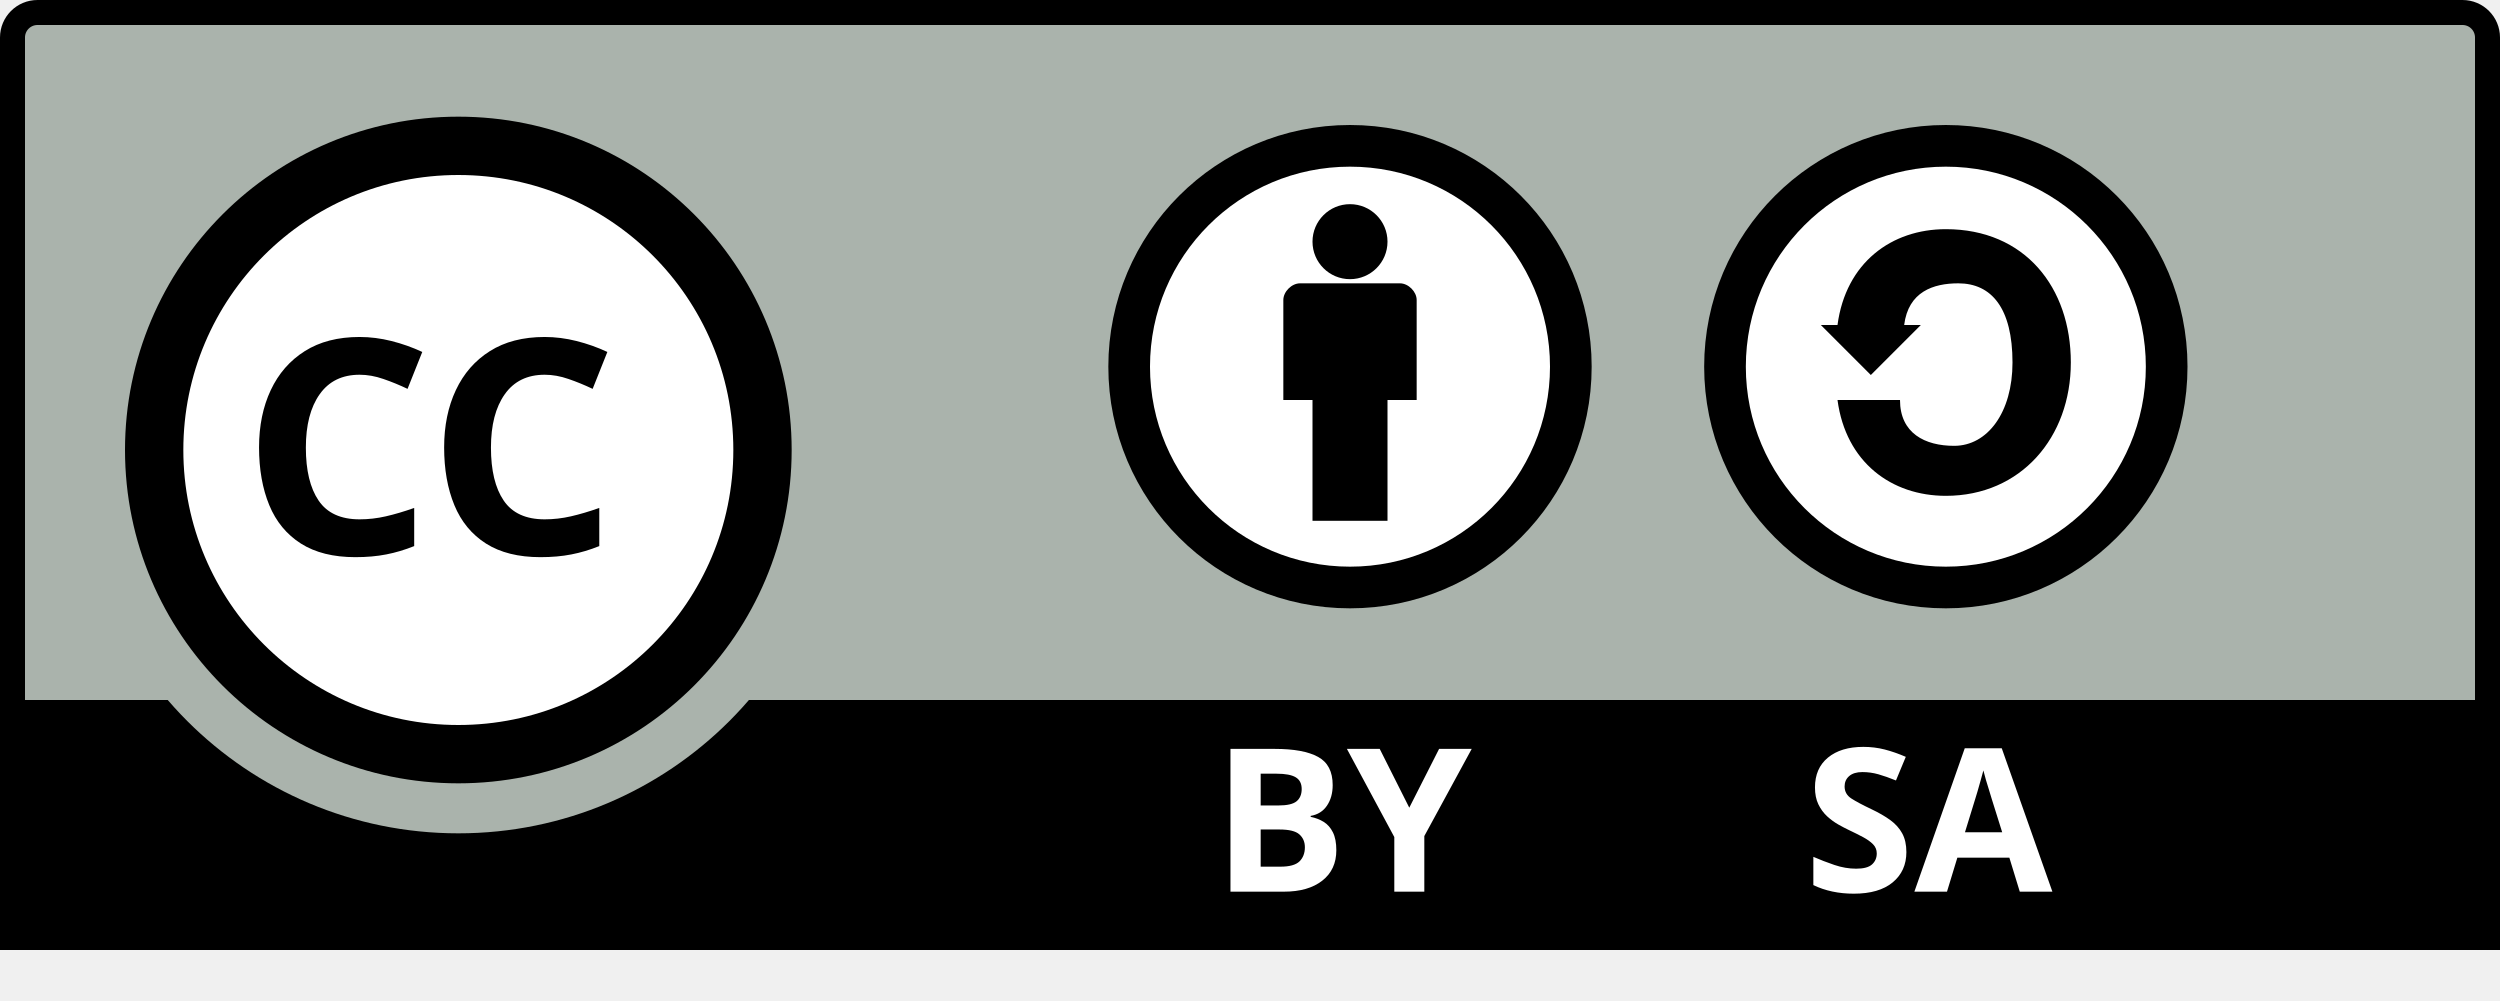
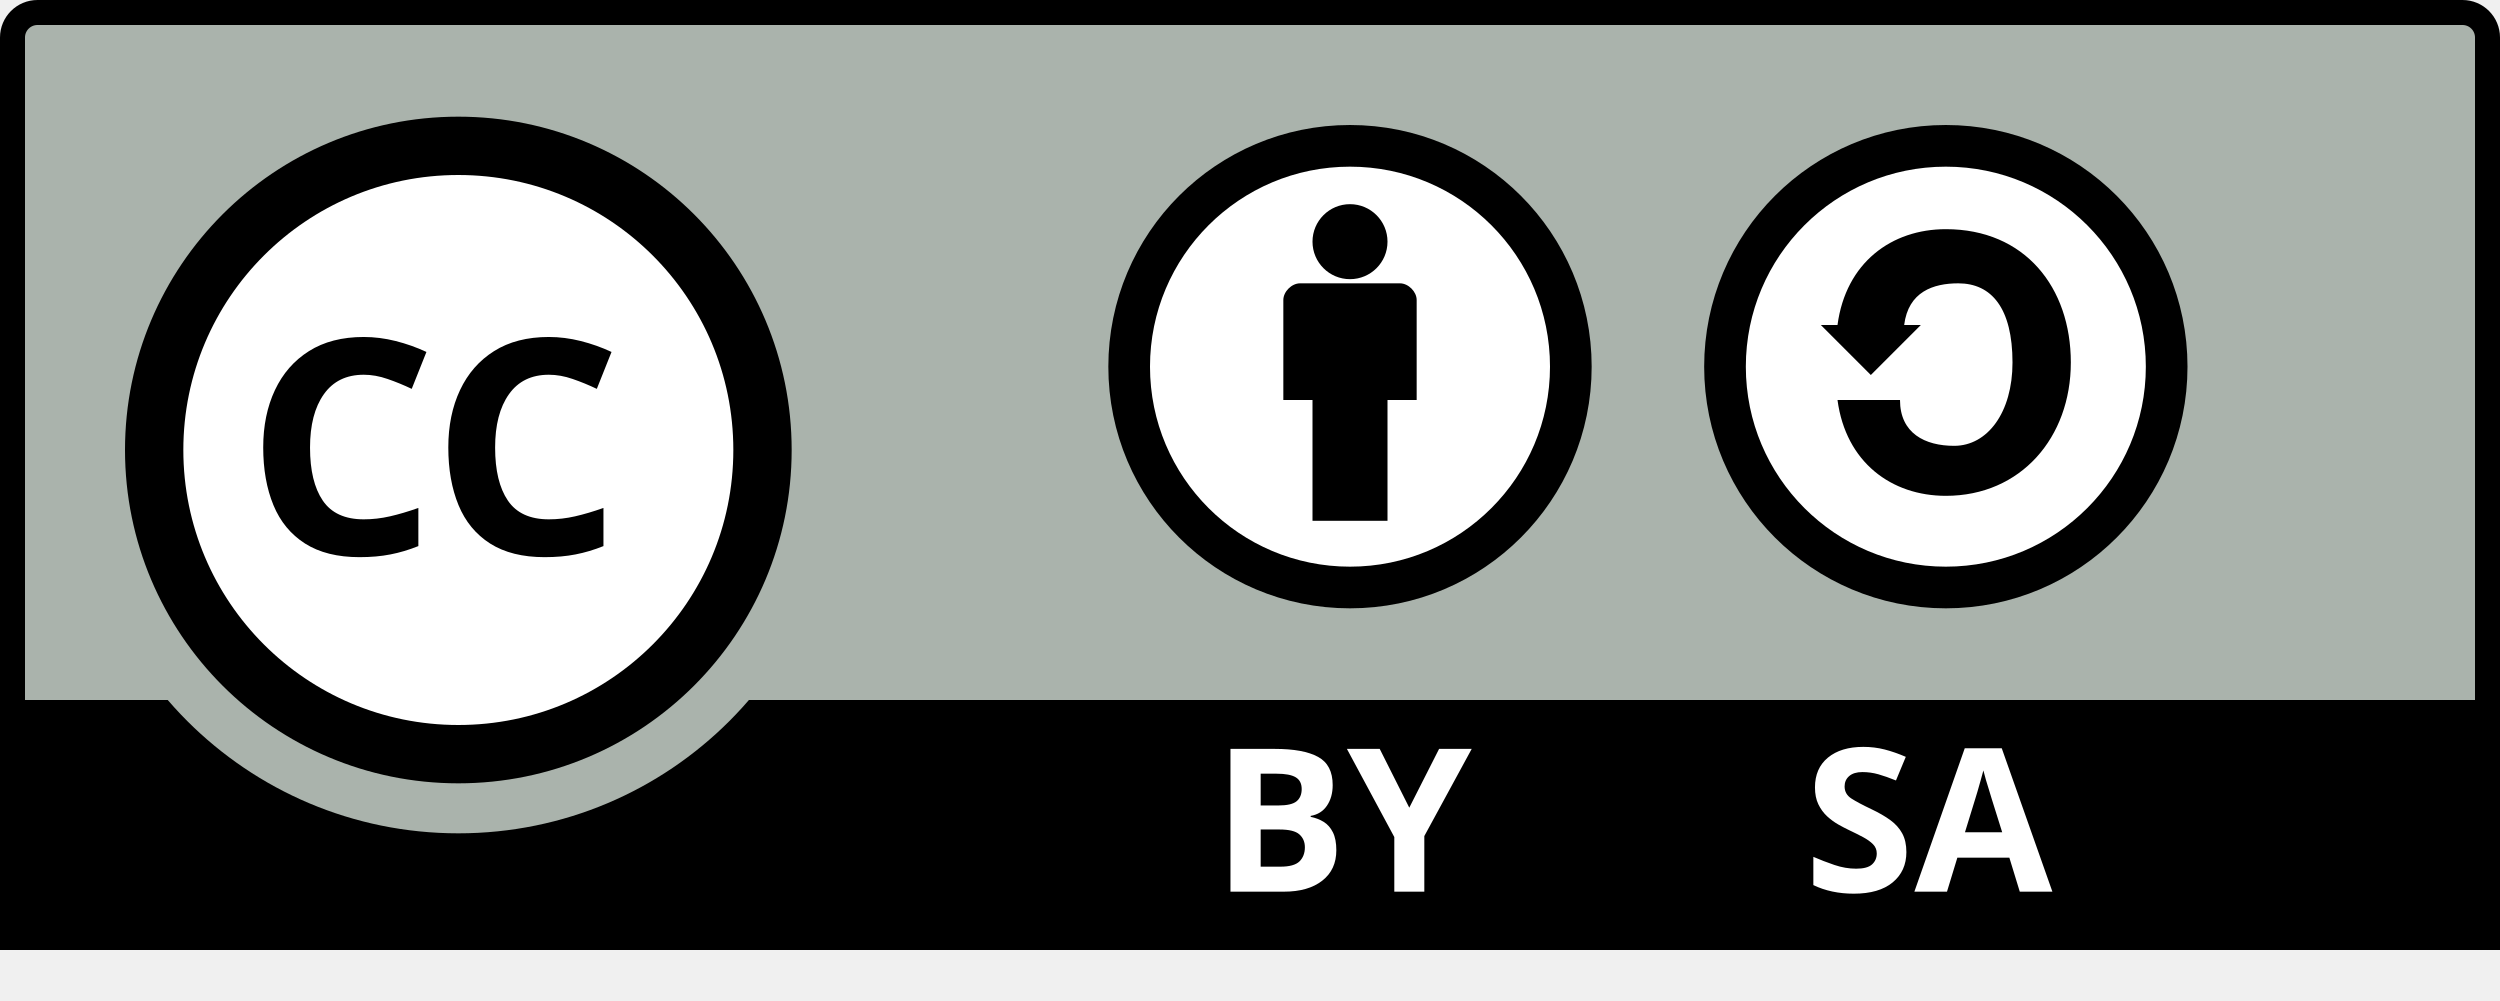
<svg xmlns="http://www.w3.org/2000/svg" viewBox="0 0 600 240" style="font:bold 48px sans-serif">
  <rect x="3" y="3" rx="6" ry="6" width="594" height="202" fill="#AAB3AC" stroke="#000" stroke-width="6" />
  <path d="M0 168h600v60H0z" />
  <circle fill="#AAB3AC" cx="110" cy="108" r="92" />
  <g fill="#FFF" stroke="#000" stroke-width="10">
    <circle cx="110" cy="108" r="73" stroke-width="14" />
    <circle cx="324" cy="88" r="53" />
    <circle cx="467" cy="88" r="53" />
  </g>
  <circle cx="324" cy="58" r="9" />
  <path d="M340 72c0-2-2-4-4-4h-24c-2 0-4 2-4 4v24h7v29h18V96h7V72zm101 6c2-15 13-23 26-23 19 0 30 14 30 32s-12 32-30 32c-13 0-24-8-26-23h15c0 8 6 11 13 11 8 0 14-8 14-20 0-13-5-19-13-19-6 0-12 2-13 10h4l-12 12-12-12h4z" />
-   <text x="58" y="133" font-size="72">CC</text>
+   <text x="59" y="133" font-size="72">CC</text>
  <text x="291" y="214" style="fill:#FFF">BY</text>
  <text x="433" y="214" style="fill:#FFF">SA</text>
</svg>
